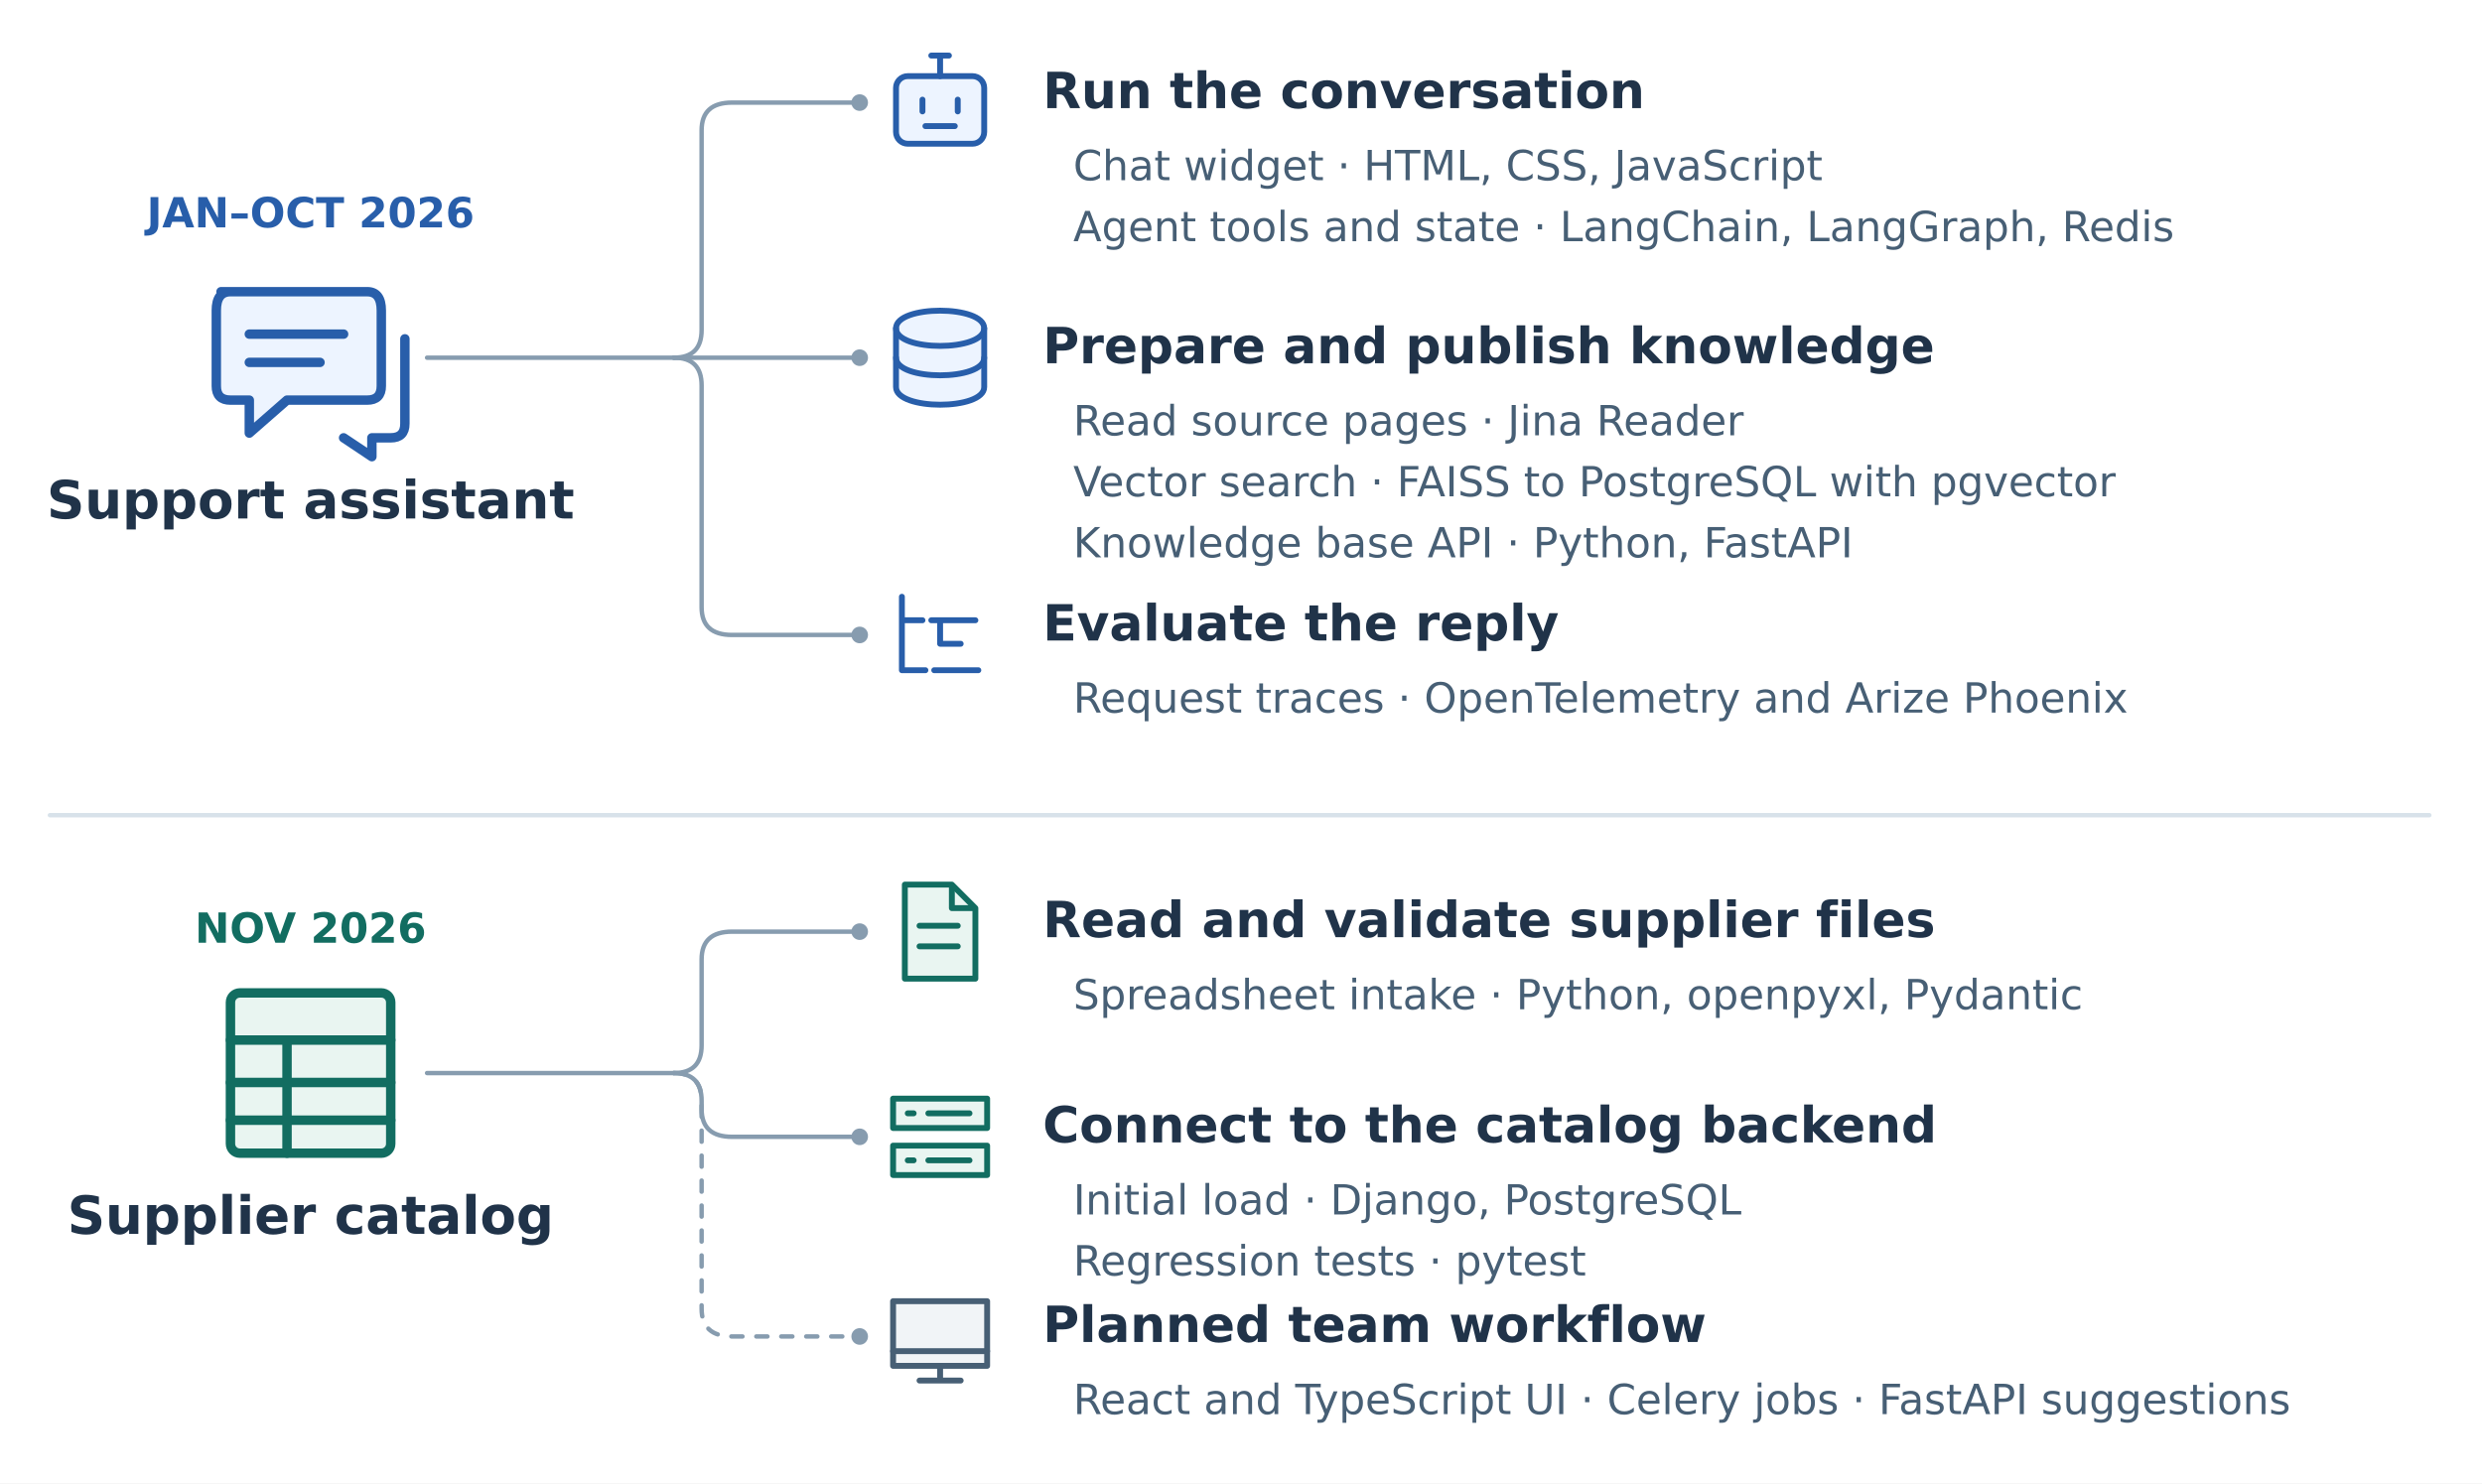
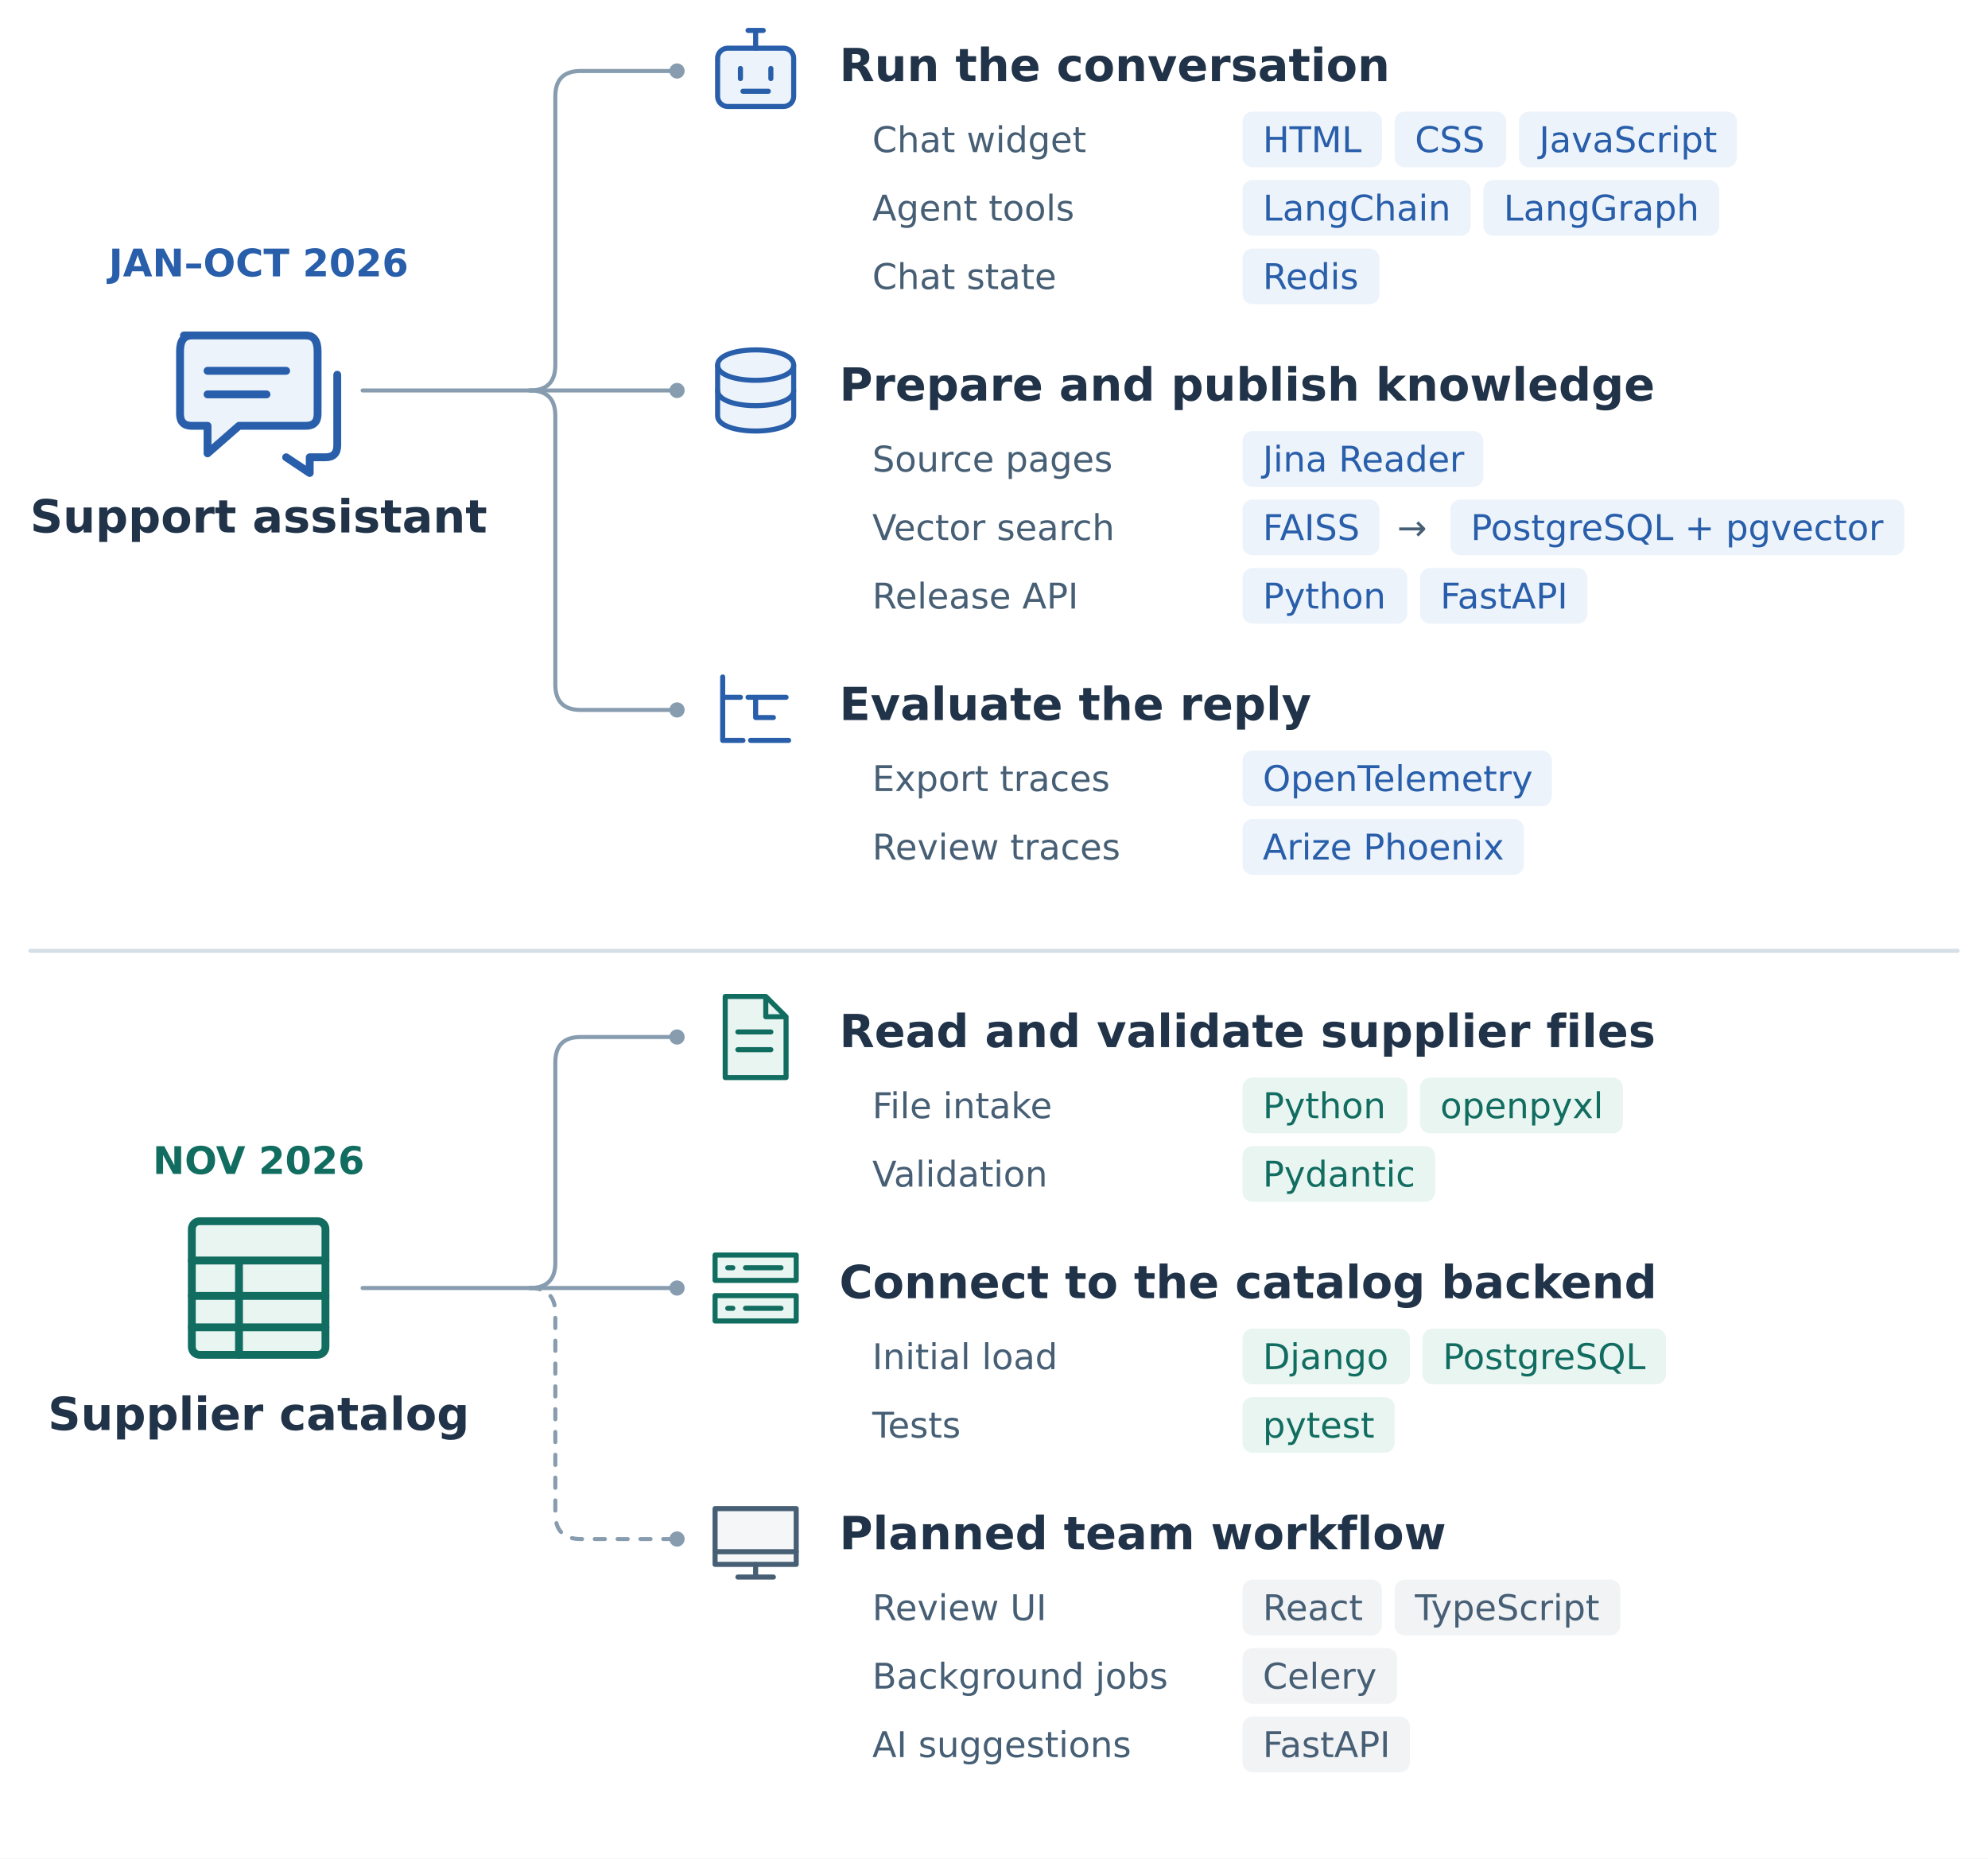
- <svg xmlns="http://www.w3.org/2000/svg" width="895" height="535" viewBox="0 0 895 535" role="img" aria-labelledby="t d">
-   <rect width="895" height="535" fill="white" />
-   <g transform="translate(112 129) scale(1.7)" stroke="#285eaa" stroke-width="2" stroke-linecap="round" stroke-linejoin="round">
-     <g fill="#edf4ff">
+ <svg xmlns="http://www.w3.org/2000/svg" width="784" height="733" viewBox="0 0 784 733" role="img" aria-labelledby="t d">
+   <rect width="784" height="733" fill="white" />
+   <g transform="translate(298 28) scale(1.0)" stroke="#285eaa" stroke-width="2" stroke-linecap="round" stroke-linejoin="round">
+     <g fill="#edf3fb">
+       <rect x="-15" y="-9" width="30" height="23" rx="4" />
+     </g>
+     <g fill="none">
+       <path d="M0 -9V-16M-3 -16H3M-6 -1V3M6 -1V3M-5 8H5" />
+     </g>
+   </g>
+   <text x="331" y="32" text-anchor="start" font-family="DejaVu Sans, Arial, sans-serif" font-weight="700" font-size="18" fill="#203349">Run the conversation</text>
+   <text x="344" y="60" text-anchor="start" font-family="DejaVu Sans, Arial, sans-serif" font-weight="400" font-size="14" fill="#475f75">Chat widget</text>
+   <rect x="490" y="44" width="55" height="22" rx="4" fill="#edf3fb" />
+   <text x="498" y="60" text-anchor="start" font-family="DejaVu Sans, Arial, sans-serif" font-weight="400" font-size="14" fill="#285eaa">HTML</text>
+   <rect x="550" y="44" width="44" height="22" rx="4" fill="#edf3fb" />
+   <text x="558" y="60" text-anchor="start" font-family="DejaVu Sans, Arial, sans-serif" font-weight="400" font-size="14" fill="#285eaa">CSS</text>
+   <rect x="599" y="44" width="86" height="22" rx="4" fill="#edf3fb" />
+   <text x="607" y="60" text-anchor="start" font-family="DejaVu Sans, Arial, sans-serif" font-weight="400" font-size="14" fill="#285eaa">JavaScript</text>
+   <text x="344" y="87" text-anchor="start" font-family="DejaVu Sans, Arial, sans-serif" font-weight="400" font-size="14" fill="#475f75">Agent tools</text>
+   <rect x="490" y="71" width="90" height="22" rx="4" fill="#edf3fb" />
+   <text x="498" y="87" text-anchor="start" font-family="DejaVu Sans, Arial, sans-serif" font-weight="400" font-size="14" fill="#285eaa">LangChain</text>
+   <rect x="585" y="71" width="93" height="22" rx="4" fill="#edf3fb" />
+   <text x="593" y="87" text-anchor="start" font-family="DejaVu Sans, Arial, sans-serif" font-weight="400" font-size="14" fill="#285eaa">LangGraph</text>
+   <text x="344" y="114" text-anchor="start" font-family="DejaVu Sans, Arial, sans-serif" font-weight="400" font-size="14" fill="#475f75">Chat state</text>
+   <rect x="490" y="98" width="54" height="22" rx="4" fill="#edf3fb" />
+   <text x="498" y="114" text-anchor="start" font-family="DejaVu Sans, Arial, sans-serif" font-weight="400" font-size="14" fill="#285eaa">Redis</text>
+   <g transform="translate(298 154) scale(1.0)" stroke="#285eaa" stroke-width="2" stroke-linecap="round" stroke-linejoin="round">
+     <g fill="#edf3fb">
+       <path d="M-15 -10C-15 -18 15 -18 15 -10V10C15 18 -15 18 -15 10Z" />
+     </g>
+     <g fill="none">
+       <path d="M-15 -10C-15 -2 15 -2 15 -10M-15 0C-15 8 15 8 15 0" />
+     </g>
+   </g>
+   <text x="331" y="158" text-anchor="start" font-family="DejaVu Sans, Arial, sans-serif" font-weight="700" font-size="18" fill="#203349">Prepare and publish knowledge</text>
+   <text x="344" y="186" text-anchor="start" font-family="DejaVu Sans, Arial, sans-serif" font-weight="400" font-size="14" fill="#475f75">Source pages</text>
+   <rect x="490" y="170" width="95" height="22" rx="4" fill="#edf3fb" />
+   <text x="498" y="186" text-anchor="start" font-family="DejaVu Sans, Arial, sans-serif" font-weight="400" font-size="14" fill="#285eaa">Jina Reader</text>
+   <text x="344" y="213" text-anchor="start" font-family="DejaVu Sans, Arial, sans-serif" font-weight="400" font-size="14" fill="#475f75">Vector search</text>
+   <rect x="490" y="197" width="54" height="22" rx="4" fill="#edf3fb" />
+   <text x="498" y="213" text-anchor="start" font-family="DejaVu Sans, Arial, sans-serif" font-weight="400" font-size="14" fill="#285eaa">FAISS</text>
+   <text x="551" y="213" text-anchor="start" font-family="DejaVu Sans, Arial, sans-serif" font-weight="400" font-size="14" fill="#475f75">→</text>
+   <rect x="572" y="197" width="179" height="22" rx="4" fill="#edf3fb" />
+   <text x="580" y="213" text-anchor="start" font-family="DejaVu Sans, Arial, sans-serif" font-weight="400" font-size="14" fill="#285eaa">PostgreSQL + pgvector</text>
+   <text x="344" y="240" text-anchor="start" font-family="DejaVu Sans, Arial, sans-serif" font-weight="400" font-size="14" fill="#475f75">Release API</text>
+   <rect x="490" y="224" width="65" height="22" rx="4" fill="#edf3fb" />
+   <text x="498" y="240" text-anchor="start" font-family="DejaVu Sans, Arial, sans-serif" font-weight="400" font-size="14" fill="#285eaa">Python</text>
+   <rect x="560" y="224" width="66" height="22" rx="4" fill="#edf3fb" />
+   <text x="568" y="240" text-anchor="start" font-family="DejaVu Sans, Arial, sans-serif" font-weight="400" font-size="14" fill="#285eaa">FastAPI</text>
+   <g transform="translate(298 280) scale(1.0)" stroke="#285eaa" stroke-width="2" stroke-linecap="round" stroke-linejoin="round">
+     <g fill="#edf3fb" />
+     <g fill="none">
+       <path d="M-13 -13V12H-5M-13 -5H-6M-3 -5H12M-2 12H13M0 -5V3H7" />
+     </g>
+   </g>
+   <text x="331" y="284" text-anchor="start" font-family="DejaVu Sans, Arial, sans-serif" font-weight="700" font-size="18" fill="#203349">Evaluate the reply</text>
+   <text x="344" y="312" text-anchor="start" font-family="DejaVu Sans, Arial, sans-serif" font-weight="400" font-size="14" fill="#475f75">Export traces</text>
+   <rect x="490" y="296" width="122" height="22" rx="4" fill="#edf3fb" />
+   <text x="498" y="312" text-anchor="start" font-family="DejaVu Sans, Arial, sans-serif" font-weight="400" font-size="14" fill="#285eaa">OpenTelemetry</text>
+   <text x="344" y="339" text-anchor="start" font-family="DejaVu Sans, Arial, sans-serif" font-weight="400" font-size="14" fill="#475f75">Review traces</text>
+   <rect x="490" y="323" width="111" height="22" rx="4" fill="#edf3fb" />
+   <text x="498" y="339" text-anchor="start" font-family="DejaVu Sans, Arial, sans-serif" font-weight="400" font-size="14" fill="#285eaa">Arize Phoenix</text>
+   <g transform="translate(102 154) scale(1.55)" stroke="#285eaa" stroke-width="2" stroke-linecap="round" stroke-linejoin="round">
+     <g fill="#edf3fb">
      <path d="M-19 -14H12Q15 -14 15 -10V6Q15 9 12 9H-5L-13 16V9H-17Q-20 9 -20 6V-10Q-20 -14 -17 -14Z" />
    </g>
    <g fill="none">
      <path d="M-13 -5H7M-13 1H2M20 -4V14Q20 17 17 17H13V21L7 17" />
    </g>
  </g>
-   <text x="112" y="82" text-anchor="middle" font-family="DejaVu Sans, Arial, sans-serif" font-weight="700" font-size="15" fill="#285eaa">JAN–OCT 2026</text>
-   <text x="112" y="187" text-anchor="middle" font-family="DejaVu Sans, Arial, sans-serif" font-weight="700" font-size="19" fill="#203349">Support assistant</text>
-   <path d="M154 129H243" fill="none" stroke="#879caf" stroke-linecap="round" stroke-width="1.6" />
-   <path d="M243 129Q253 129 253 119V47Q253 37 264 37H310" fill="none" stroke="#879caf" stroke-linecap="round" stroke-width="1.6" />
-   <circle cx="310" cy="37" r="3" fill="#879caf" />
-   <path d="M243 129H310" fill="none" stroke="#879caf" stroke-linecap="round" stroke-width="1.6" />
-   <circle cx="310" cy="129" r="3" fill="#879caf" />
-   <path d="M243 129Q253 129 253 139V219Q253 229 264 229H310" fill="none" stroke="#879caf" stroke-linecap="round" stroke-width="1.6" />
-   <circle cx="310" cy="229" r="3" fill="#879caf" />
-   <g transform="translate(339 37) scale(1.06)" stroke="#285eaa" stroke-width="2" stroke-linecap="round" stroke-linejoin="round">
-     <g fill="#edf4ff">
-       <rect x="-15" y="-9" width="30" height="23" rx="4" />
+   <text x="102" y="109" text-anchor="middle" font-family="DejaVu Sans, Arial, sans-serif" font-weight="700" font-size="15" fill="#285eaa">JAN–OCT 2026</text>
+   <text x="102" y="210" text-anchor="middle" font-family="DejaVu Sans, Arial, sans-serif" font-weight="700" font-size="18" fill="#203349">Support assistant</text>
+   <path d="M143 154H209" fill="none" stroke="#879caf" stroke-linecap="round" stroke-width="1.6" />
+   <path d="M209 154Q219 154 219 144V38Q219 28 229 28H267" fill="none" stroke="#879caf" stroke-linecap="round" stroke-width="1.6" />
+   <circle cx="267" cy="28" r="3" fill="#879caf" />
+   <path d="M209 154H267" fill="none" stroke="#879caf" stroke-linecap="round" stroke-width="1.6" />
+   <circle cx="267" cy="154" r="3" fill="#879caf" />
+   <path d="M209 154Q219 154 219 164V270Q219 280 229 280H267" fill="none" stroke="#879caf" stroke-linecap="round" stroke-width="1.6" />
+   <circle cx="267" cy="280" r="3" fill="#879caf" />
+   <path d="M12 375H772" fill="none" stroke="#d4dfe8" stroke-linecap="round" stroke-width="1.6" />
+   <g transform="translate(298 409) scale(1.0)" stroke="#126d61" stroke-width="2" stroke-linecap="round" stroke-linejoin="round">
+     <g fill="#e9f5f1">
+       <path d="M-12 -16H4L12 -8V16H-12Z" />
    </g>
    <g fill="none">
-       <path d="M0 -9V-16M-3 -16H3M-6 -1V3M6 -1V3M-5 8H5" />
+       <path d="M4 -15V-8H11M-7 -2H6M-7 5H6" />
    </g>
  </g>
-   <text x="376" y="39" text-anchor="start" font-family="DejaVu Sans, Arial, sans-serif" font-weight="700" font-size="18" fill="#203349">Run the conversation</text>
-   <text x="387" y="65" text-anchor="start" font-family="DejaVu Sans, Arial, sans-serif" font-weight="400" font-size="15" fill="#475f75">Chat widget   ·   HTML, CSS, JavaScript</text>
-   <text x="387" y="87" text-anchor="start" font-family="DejaVu Sans, Arial, sans-serif" font-weight="400" font-size="15" fill="#475f75">Agent tools and state   ·   LangChain, LangGraph, Redis</text>
-   <g transform="translate(339 129) scale(1.06)" stroke="#285eaa" stroke-width="2" stroke-linecap="round" stroke-linejoin="round">
-     <g fill="#edf4ff">
-       <path d="M-15 -10C-15 -18 15 -18 15 -10V10C15 18 -15 18 -15 10Z" />
+   <text x="331" y="413" text-anchor="start" font-family="DejaVu Sans, Arial, sans-serif" font-weight="700" font-size="18" fill="#203349">Read and validate supplier files</text>
+   <text x="344" y="441" text-anchor="start" font-family="DejaVu Sans, Arial, sans-serif" font-weight="400" font-size="14" fill="#475f75">File intake</text>
+   <rect x="490" y="425" width="65" height="22" rx="4" fill="#e9f5f1" />
+   <text x="498" y="441" text-anchor="start" font-family="DejaVu Sans, Arial, sans-serif" font-weight="400" font-size="14" fill="#126d61">Python</text>
+   <rect x="560" y="425" width="80" height="22" rx="4" fill="#e9f5f1" />
+   <text x="568" y="441" text-anchor="start" font-family="DejaVu Sans, Arial, sans-serif" font-weight="400" font-size="14" fill="#126d61">openpyxl</text>
+   <text x="344" y="468" text-anchor="start" font-family="DejaVu Sans, Arial, sans-serif" font-weight="400" font-size="14" fill="#475f75">Validation</text>
+   <rect x="490" y="452" width="76" height="22" rx="4" fill="#e9f5f1" />
+   <text x="498" y="468" text-anchor="start" font-family="DejaVu Sans, Arial, sans-serif" font-weight="400" font-size="14" fill="#126d61">Pydantic</text>
+   <g transform="translate(298 508) scale(1.0)" stroke="#126d61" stroke-width="2" stroke-linecap="round" stroke-linejoin="round">
+     <g fill="#e9f5f1">
+       <path d="M-16 -13H16V-3H-16ZM-16 3H16V13H-16Z" />
    </g>
    <g fill="none">
-       <path d="M-15 -10C-15 -2 15 -2 15 -10M-15 0C-15 8 15 8 15 0" />
+       <path d="M-11 -8H-9M-4 -8H10M-11 8H-9M-4 8H10" />
    </g>
  </g>
-   <text x="376" y="131" text-anchor="start" font-family="DejaVu Sans, Arial, sans-serif" font-weight="700" font-size="18" fill="#203349">Prepare and publish knowledge</text>
-   <text x="387" y="157" text-anchor="start" font-family="DejaVu Sans, Arial, sans-serif" font-weight="400" font-size="15" fill="#475f75">Read source pages   ·   Jina Reader</text>
-   <text x="387" y="179" text-anchor="start" font-family="DejaVu Sans, Arial, sans-serif" font-weight="400" font-size="15" fill="#475f75">Vector search   ·   FAISS to PostgreSQL with pgvector</text>
-   <text x="387" y="201" text-anchor="start" font-family="DejaVu Sans, Arial, sans-serif" font-weight="400" font-size="15" fill="#475f75">Knowledge base API   ·   Python, FastAPI</text>
-   <g transform="translate(339 229) scale(1.06)" stroke="#285eaa" stroke-width="2" stroke-linecap="round" stroke-linejoin="round">
-     <g fill="#edf4ff" />
+   <text x="331" y="512" text-anchor="start" font-family="DejaVu Sans, Arial, sans-serif" font-weight="700" font-size="18" fill="#203349">Connect to the catalog backend</text>
+   <text x="344" y="540" text-anchor="start" font-family="DejaVu Sans, Arial, sans-serif" font-weight="400" font-size="14" fill="#475f75">Initial load</text>
+   <rect x="490" y="524" width="66" height="22" rx="4" fill="#e9f5f1" />
+   <text x="498" y="540" text-anchor="start" font-family="DejaVu Sans, Arial, sans-serif" font-weight="400" font-size="14" fill="#126d61">Django</text>
+   <rect x="561" y="524" width="96" height="22" rx="4" fill="#e9f5f1" />
+   <text x="569" y="540" text-anchor="start" font-family="DejaVu Sans, Arial, sans-serif" font-weight="400" font-size="14" fill="#126d61">PostgreSQL</text>
+   <text x="344" y="567" text-anchor="start" font-family="DejaVu Sans, Arial, sans-serif" font-weight="400" font-size="14" fill="#475f75">Tests</text>
+   <rect x="490" y="551" width="60" height="22" rx="4" fill="#e9f5f1" />
+   <text x="498" y="567" text-anchor="start" font-family="DejaVu Sans, Arial, sans-serif" font-weight="400" font-size="14" fill="#126d61">pytest</text>
+   <g transform="translate(298 607) scale(1.0)" stroke="#475f75" stroke-width="2" stroke-linecap="round" stroke-linejoin="round">
+     <g fill="#f4f6f8">
+       <path d="M-16 -12H16V10H-16Z" />
+     </g>
    <g fill="none">
-       <path d="M-13 -13V12H-5M-13 -5H-6M-3 -5H12M-2 12H13M0 -5V3H7" />
+       <path d="M-16 5H16M0 10V15M-7 15H7" />
    </g>
  </g>
-   <text x="376" y="231" text-anchor="start" font-family="DejaVu Sans, Arial, sans-serif" font-weight="700" font-size="18" fill="#203349">Evaluate the reply</text>
-   <text x="387" y="257" text-anchor="start" font-family="DejaVu Sans, Arial, sans-serif" font-weight="400" font-size="15" fill="#475f75">Request traces   ·   OpenTelemetry and Arize Phoenix</text>
-   <path d="M18 294H876" fill="none" stroke="#d8e2ea" stroke-linecap="round" stroke-width="1.6" />
-   <g transform="translate(112 387) scale(1.7)" stroke="#126d61" stroke-width="2" stroke-linecap="round" stroke-linejoin="round">
+   <text x="331" y="611" text-anchor="start" font-family="DejaVu Sans, Arial, sans-serif" font-weight="700" font-size="18" fill="#203349">Planned team workflow</text>
+   <text x="344" y="639" text-anchor="start" font-family="DejaVu Sans, Arial, sans-serif" font-weight="400" font-size="14" fill="#475f75">Review UI</text>
+   <rect x="490" y="623" width="55" height="22" rx="4" fill="#f1f3f5" />
+   <text x="498" y="639" text-anchor="start" font-family="DejaVu Sans, Arial, sans-serif" font-weight="400" font-size="14" fill="#475f75">React</text>
+   <rect x="550" y="623" width="89" height="22" rx="4" fill="#f1f3f5" />
+   <text x="558" y="639" text-anchor="start" font-family="DejaVu Sans, Arial, sans-serif" font-weight="400" font-size="14" fill="#475f75">TypeScript</text>
+   <text x="344" y="666" text-anchor="start" font-family="DejaVu Sans, Arial, sans-serif" font-weight="400" font-size="14" fill="#475f75">Background jobs</text>
+   <rect x="490" y="650" width="61" height="22" rx="4" fill="#f1f3f5" />
+   <text x="498" y="666" text-anchor="start" font-family="DejaVu Sans, Arial, sans-serif" font-weight="400" font-size="14" fill="#475f75">Celery</text>
+   <text x="344" y="693" text-anchor="start" font-family="DejaVu Sans, Arial, sans-serif" font-weight="400" font-size="14" fill="#475f75">AI suggestions</text>
+   <rect x="490" y="677" width="66" height="22" rx="4" fill="#f1f3f5" />
+   <text x="498" y="693" text-anchor="start" font-family="DejaVu Sans, Arial, sans-serif" font-weight="400" font-size="14" fill="#475f75">FastAPI</text>
+   <g transform="translate(102 508) scale(1.55)" stroke="#126d61" stroke-width="2" stroke-linecap="round" stroke-linejoin="round">
    <g fill="#e9f5f1">
      <rect x="-17" y="-17" width="34" height="34" rx="2" />
    </g>
    <g fill="none">
      <path d="M-17 -7H17M-5 -7V17M-17 2H17M-17 10H17" />
    </g>
  </g>
-   <text x="112" y="340" text-anchor="middle" font-family="DejaVu Sans, Arial, sans-serif" font-weight="700" font-size="15" fill="#126d61">NOV 2026</text>
-   <text x="112" y="445" text-anchor="middle" font-family="DejaVu Sans, Arial, sans-serif" font-weight="700" font-size="19" fill="#203349">Supplier catalog</text>
-   <path d="M154 387H243" fill="none" stroke="#879caf" stroke-linecap="round" stroke-width="1.6" />
-   <path d="M243 387Q253 387 253 377V346Q253 336 264 336H310" fill="none" stroke="#879caf" stroke-linecap="round" stroke-width="1.6" />
-   <circle cx="310" cy="336" r="3" fill="#879caf" />
-   <path d="M243 387Q253 387 253 397V400Q253 410 264 410H310" fill="none" stroke="#879caf" stroke-linecap="round" stroke-width="1.6" />
-   <circle cx="310" cy="410" r="3" fill="#879caf" />
-   <path d="M243 387Q253 387 253 397V472Q253 482 264 482H310" fill="none" stroke="#879caf" stroke-linecap="round" stroke-width="1.6" stroke-dasharray="4 5" />
-   <circle cx="310" cy="482" r="3" fill="#879caf" />
-   <g transform="translate(339 336) scale(1.06)" stroke="#126d61" stroke-width="2" stroke-linecap="round" stroke-linejoin="round">
-     <g fill="#e9f5f1">
-       <path d="M-12 -16H4L12 -8V16H-12Z" />
-     </g>
-     <g fill="none">
-       <path d="M4 -15V-8H11M-7 -2H6M-7 5H6" />
-     </g>
-   </g>
-   <text x="376" y="338" text-anchor="start" font-family="DejaVu Sans, Arial, sans-serif" font-weight="700" font-size="18" fill="#203349">Read and validate supplier files</text>
-   <text x="387" y="364" text-anchor="start" font-family="DejaVu Sans, Arial, sans-serif" font-weight="400" font-size="15" fill="#475f75">Spreadsheet intake   ·   Python, openpyxl, Pydantic</text>
-   <g transform="translate(339 410) scale(1.06)" stroke="#126d61" stroke-width="2" stroke-linecap="round" stroke-linejoin="round">
-     <g fill="#e9f5f1">
-       <path d="M-16 -13H16V-3H-16ZM-16 3H16V13H-16Z" />
-     </g>
-     <g fill="none">
-       <path d="M-11 -8H-9M-4 -8H10M-11 8H-9M-4 8H10" />
-     </g>
-   </g>
-   <text x="376" y="412" text-anchor="start" font-family="DejaVu Sans, Arial, sans-serif" font-weight="700" font-size="18" fill="#203349">Connect to the catalog backend</text>
-   <text x="387" y="438" text-anchor="start" font-family="DejaVu Sans, Arial, sans-serif" font-weight="400" font-size="15" fill="#475f75">Initial load   ·   Django, PostgreSQL</text>
-   <text x="387" y="460" text-anchor="start" font-family="DejaVu Sans, Arial, sans-serif" font-weight="400" font-size="15" fill="#475f75">Regression tests   ·   pytest</text>
-   <g transform="translate(339 482) scale(1.06)" stroke="#475f75" stroke-width="2" stroke-linecap="round" stroke-linejoin="round">
-     <g fill="#f1f4f7">
-       <path d="M-16 -12H16V10H-16Z" />
-     </g>
-     <g fill="none">
-       <path d="M-16 5H16M0 10V15M-7 15H7" />
-     </g>
-   </g>
-   <text x="376" y="484" text-anchor="start" font-family="DejaVu Sans, Arial, sans-serif" font-weight="700" font-size="18" fill="#203349">Planned team workflow</text>
-   <text x="387" y="510" text-anchor="start" font-family="DejaVu Sans, Arial, sans-serif" font-weight="400" font-size="15" fill="#475f75">React and TypeScript UI  ·  Celery jobs  ·  FastAPI suggestions</text>
+   <text x="102" y="463" text-anchor="middle" font-family="DejaVu Sans, Arial, sans-serif" font-weight="700" font-size="15" fill="#126d61">NOV 2026</text>
+   <text x="102" y="564" text-anchor="middle" font-family="DejaVu Sans, Arial, sans-serif" font-weight="700" font-size="18" fill="#203349">Supplier catalog</text>
+   <path d="M143 508H209" fill="none" stroke="#879caf" stroke-linecap="round" stroke-width="1.6" />
+   <path d="M209 508Q219 508 219 498V419Q219 409 229 409H267" fill="none" stroke="#879caf" stroke-linecap="round" stroke-width="1.6" />
+   <circle cx="267" cy="409" r="3" fill="#879caf" />
+   <path d="M209 508H267" fill="none" stroke="#879caf" stroke-linecap="round" stroke-width="1.6" />
+   <circle cx="267" cy="508" r="3" fill="#879caf" />
+   <path d="M209 508Q219 508 219 518V597Q219 607 229 607H267" fill="none" stroke="#879caf" stroke-linecap="round" stroke-width="1.6" stroke-dasharray="4 5" />
+   <circle cx="267" cy="607" r="3" fill="#879caf" />
</svg>
